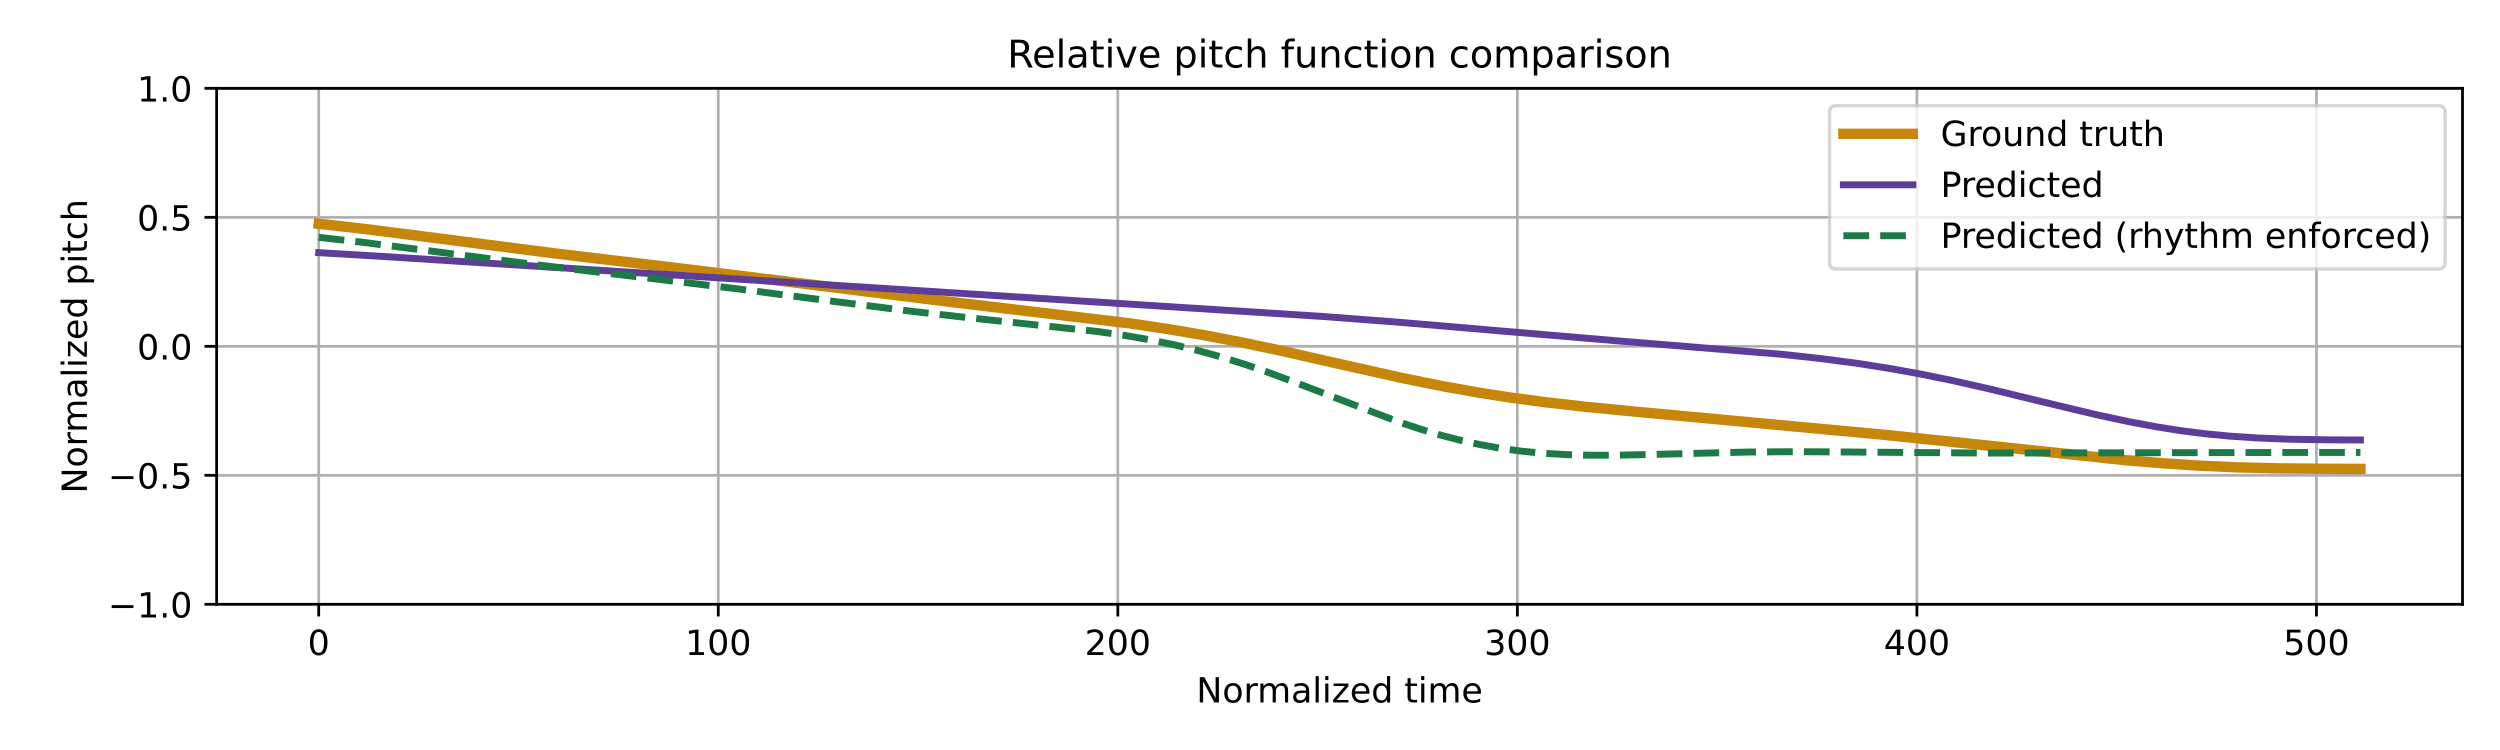
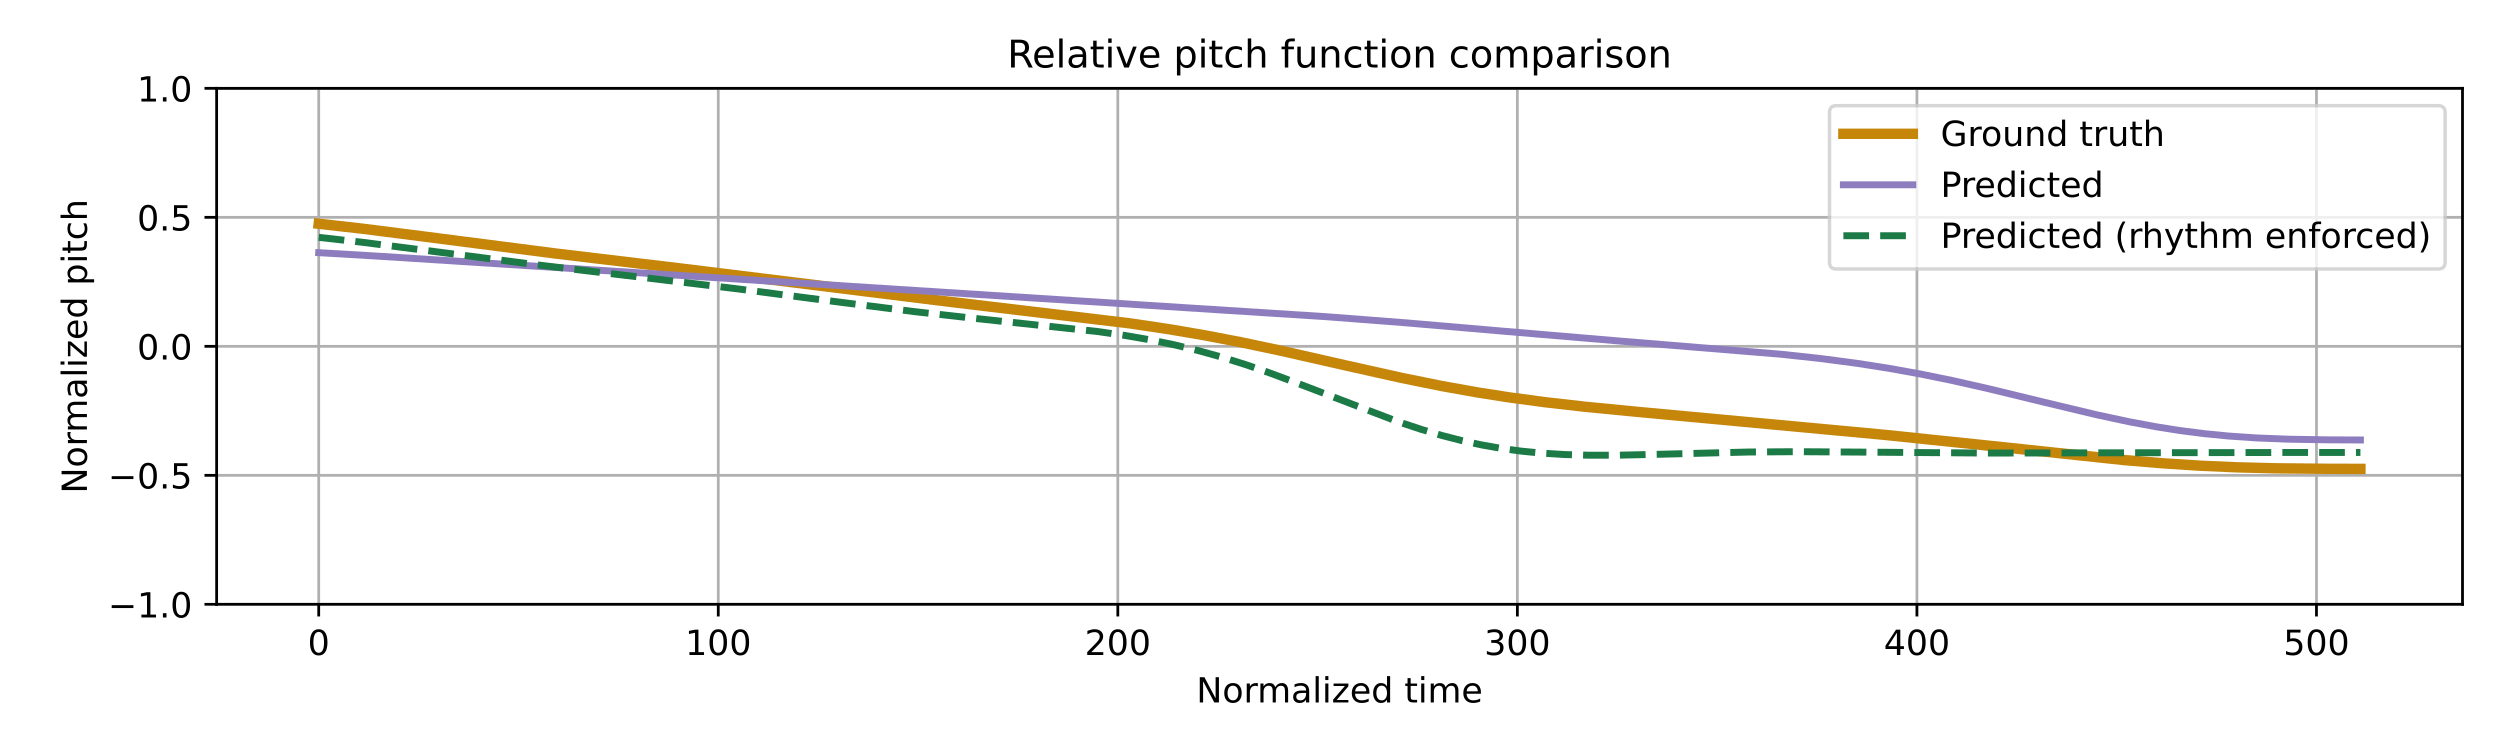
<svg xmlns="http://www.w3.org/2000/svg" xmlns:xlink="http://www.w3.org/1999/xlink" width="720pt" height="216pt" viewBox="0 0 720 216" version="1.1">
  <defs>
    <style type="text/css">*{stroke-linejoin: round; stroke-linecap: butt}</style>
  </defs>
  <g id="figure_1">
    <g id="patch_1">
      <path d="M 0 216  L 720 216  L 720 0  L 0 0  z " style="fill: #ffffff" />
    </g>
    <g id="axes_1">
      <g id="patch_2">
        <path d="M 62.39 174.04  L 709.2 174.04  L 709.2 25.44  L 62.39 25.44  z " style="fill: #ffffff" />
      </g>
      <g id="matplotlib.axis_1">
        <g id="xtick_1">
          <g id="line2d_1">
-             <path d="M 91.79 174.04  L 91.79 25.44  " clip-path="url(#p18d05ad09c)" style="fill: none; stroke: #b0b0b0; stroke-width: 0.8; stroke-linecap: square" />
+             <path d="M 91.79 174.04  L 91.79 25.44  " clip-path="url(#pc19eaf5f3d)" style="fill: none; stroke: #b0b0b0; stroke-width: 0.8; stroke-linecap: square" />
          </g>
          <g id="line2d_2">
            <defs>
-               <path id="m7f424bb1de" d="M 0 0  L 0 3.5  " style="stroke: #000000; stroke-width: 0.8" />
-             </defs>
-             <g>
-               <use xlink:href="#m7f424bb1de" x="91.79" y="174.04" style="stroke: #000000; stroke-width: 0.8" />
+               <path id="m12a73cec1d" d="M 0 0  L 0 3.5  " style="stroke: #000000; stroke-width: 0.8" />
+             </defs>
+             <g>
+               <use xlink:href="#m12a73cec1d" x="91.79" y="174.04" style="stroke: #000000; stroke-width: 0.8" />
            </g>
          </g>
          <g id="text_1">
            <g transform="translate(88.60921 188.6384) scale(0.1 -0.1)">
              <defs>
                <path id="DejaVuSans-30" d="M 2034 4250  Q 1547 4250 1301 3770  Q 1056 3291 1056 2328  Q 1056 1369 1301 889  Q 1547 409 2034 409  Q 2525 409 2770 889  Q 3016 1369 3016 2328  Q 3016 3291 2770 3770  Q 2525 4250 2034 4250  z M 2034 4750  Q 2819 4750 3233 4129  Q 3647 3509 3647 2328  Q 3647 1150 3233 529  Q 2819 -91 2034 -91  Q 1250 -91 836 529  Q 422 1150 422 2328  Q 422 3509 836 4129  Q 1250 4750 2034 4750  z " transform="scale(0.015625)" />
              </defs>
              <use xlink:href="#DejaVuSans-30" />
            </g>
          </g>
        </g>
        <g id="xtick_2">
          <g id="line2d_3">
-             <path d="M 206.861 174.04  L 206.861 25.44  " clip-path="url(#p18d05ad09c)" style="fill: none; stroke: #b0b0b0; stroke-width: 0.8; stroke-linecap: square" />
+             <path d="M 206.861 174.04  L 206.861 25.44  " clip-path="url(#pc19eaf5f3d)" style="fill: none; stroke: #b0b0b0; stroke-width: 0.8; stroke-linecap: square" />
          </g>
          <g id="line2d_4">
            <g>
-               <use xlink:href="#m7f424bb1de" x="206.861" y="174.04" style="stroke: #000000; stroke-width: 0.8" />
+               <use xlink:href="#m12a73cec1d" x="206.861" y="174.04" style="stroke: #000000; stroke-width: 0.8" />
            </g>
          </g>
          <g id="text_2">
            <g transform="translate(197.317 188.6384) scale(0.1 -0.1)">
              <defs>
                <path id="DejaVuSans-31" d="M 794 531  L 1825 531  L 1825 4091  L 703 3866  L 703 4441  L 1819 4666  L 2450 4666  L 2450 531  L 3481 531  L 3481 0  L 794 0  L 794 531  z " transform="scale(0.015625)" />
              </defs>
              <use xlink:href="#DejaVuSans-31" />
              <use xlink:href="#DejaVuSans-30" transform="translate(63.62305 0)" />
              <use xlink:href="#DejaVuSans-30" transform="translate(127.2461 0)" />
            </g>
          </g>
        </g>
        <g id="xtick_3">
          <g id="line2d_5">
-             <path d="M 321.931 174.04  L 321.931 25.44  " clip-path="url(#p18d05ad09c)" style="fill: none; stroke: #b0b0b0; stroke-width: 0.8; stroke-linecap: square" />
+             <path d="M 321.931 174.04  L 321.931 25.44  " clip-path="url(#pc19eaf5f3d)" style="fill: none; stroke: #b0b0b0; stroke-width: 0.8; stroke-linecap: square" />
          </g>
          <g id="line2d_6">
            <g>
-               <use xlink:href="#m7f424bb1de" x="321.931" y="174.04" style="stroke: #000000; stroke-width: 0.8" />
+               <use xlink:href="#m12a73cec1d" x="321.931" y="174.04" style="stroke: #000000; stroke-width: 0.8" />
            </g>
          </g>
          <g id="text_3">
            <g transform="translate(312.3872 188.6384) scale(0.1 -0.1)">
              <defs>
                <path id="DejaVuSans-32" d="M 1228 531  L 3431 531  L 3431 0  L 469 0  L 469 531  Q 828 903 1448 1529  Q 2069 2156 2228 2338  Q 2531 2678 2651 2914  Q 2772 3150 2772 3378  Q 2772 3750 2511 3984  Q 2250 4219 1831 4219  Q 1534 4219 1204 4116  Q 875 4013 500 3803  L 500 4441  Q 881 4594 1212 4672  Q 1544 4750 1819 4750  Q 2544 4750 2975 4387  Q 3406 4025 3406 3419  Q 3406 3131 3298 2873  Q 3191 2616 2906 2266  Q 2828 2175 2409 1742  Q 1991 1309 1228 531  z " transform="scale(0.015625)" />
              </defs>
              <use xlink:href="#DejaVuSans-32" />
              <use xlink:href="#DejaVuSans-30" transform="translate(63.62305 0)" />
              <use xlink:href="#DejaVuSans-30" transform="translate(127.2461 0)" />
            </g>
          </g>
        </g>
        <g id="xtick_4">
          <g id="line2d_7">
-             <path d="M 437.001 174.04  L 437.001 25.44  " clip-path="url(#p18d05ad09c)" style="fill: none; stroke: #b0b0b0; stroke-width: 0.8; stroke-linecap: square" />
+             <path d="M 437.001 174.04  L 437.001 25.44  " clip-path="url(#pc19eaf5f3d)" style="fill: none; stroke: #b0b0b0; stroke-width: 0.8; stroke-linecap: square" />
          </g>
          <g id="line2d_8">
            <g>
-               <use xlink:href="#m7f424bb1de" x="437.001" y="174.04" style="stroke: #000000; stroke-width: 0.8" />
+               <use xlink:href="#m12a73cec1d" x="437.001" y="174.04" style="stroke: #000000; stroke-width: 0.8" />
            </g>
          </g>
          <g id="text_4">
            <g transform="translate(427.4575 188.6384) scale(0.1 -0.1)">
              <defs>
                <path id="DejaVuSans-33" d="M 2597 2516  Q 3050 2419 3304 2112  Q 3559 1806 3559 1356  Q 3559 666 3084 287  Q 2609 -91 1734 -91  Q 1441 -91 1130 -33  Q 819 25 488 141  L 488 750  Q 750 597 1062 519  Q 1375 441 1716 441  Q 2309 441 2620 675  Q 2931 909 2931 1356  Q 2931 1769 2642 2001  Q 2353 2234 1838 2234  L 1294 2234  L 1294 2753  L 1863 2753  Q 2328 2753 2575 2939  Q 2822 3125 2822 3475  Q 2822 3834 2567 4026  Q 2313 4219 1838 4219  Q 1578 4219 1281 4162  Q 984 4106 628 3988  L 628 4550  Q 988 4650 1302 4700  Q 1616 4750 1894 4750  Q 2613 4750 3031 4423  Q 3450 4097 3450 3541  Q 3450 3153 3228 2886  Q 3006 2619 2597 2516  z " transform="scale(0.015625)" />
              </defs>
              <use xlink:href="#DejaVuSans-33" />
              <use xlink:href="#DejaVuSans-30" transform="translate(63.62305 0)" />
              <use xlink:href="#DejaVuSans-30" transform="translate(127.2461 0)" />
            </g>
          </g>
        </g>
        <g id="xtick_5">
          <g id="line2d_9">
-             <path d="M 552.072 174.04  L 552.072 25.44  " clip-path="url(#p18d05ad09c)" style="fill: none; stroke: #b0b0b0; stroke-width: 0.8; stroke-linecap: square" />
+             <path d="M 552.072 174.04  L 552.072 25.44  " clip-path="url(#pc19eaf5f3d)" style="fill: none; stroke: #b0b0b0; stroke-width: 0.8; stroke-linecap: square" />
          </g>
          <g id="line2d_10">
            <g>
-               <use xlink:href="#m7f424bb1de" x="552.072" y="174.04" style="stroke: #000000; stroke-width: 0.8" />
+               <use xlink:href="#m12a73cec1d" x="552.072" y="174.04" style="stroke: #000000; stroke-width: 0.8" />
            </g>
          </g>
          <g id="text_5">
            <g transform="translate(542.5278 188.6384) scale(0.1 -0.1)">
              <defs>
                <path id="DejaVuSans-34" d="M 2419 4116  L 825 1625  L 2419 1625  L 2419 4116  z M 2253 4666  L 3047 4666  L 3047 1625  L 3713 1625  L 3713 1100  L 3047 1100  L 3047 0  L 2419 0  L 2419 1100  L 313 1100  L 313 1709  L 2253 4666  z " transform="scale(0.015625)" />
              </defs>
              <use xlink:href="#DejaVuSans-34" />
              <use xlink:href="#DejaVuSans-30" transform="translate(63.62305 0)" />
              <use xlink:href="#DejaVuSans-30" transform="translate(127.2461 0)" />
            </g>
          </g>
        </g>
        <g id="xtick_6">
          <g id="line2d_11">
-             <path d="M 667.142 174.04  L 667.142 25.44  " clip-path="url(#p18d05ad09c)" style="fill: none; stroke: #b0b0b0; stroke-width: 0.8; stroke-linecap: square" />
+             <path d="M 667.142 174.04  L 667.142 25.44  " clip-path="url(#pc19eaf5f3d)" style="fill: none; stroke: #b0b0b0; stroke-width: 0.8; stroke-linecap: square" />
          </g>
          <g id="line2d_12">
            <g>
-               <use xlink:href="#m7f424bb1de" x="667.142" y="174.04" style="stroke: #000000; stroke-width: 0.8" />
+               <use xlink:href="#m12a73cec1d" x="667.142" y="174.04" style="stroke: #000000; stroke-width: 0.8" />
            </g>
          </g>
          <g id="text_6">
            <g transform="translate(657.5981 188.6384) scale(0.1 -0.1)">
              <defs>
                <path id="DejaVuSans-35" d="M 691 4666  L 3169 4666  L 3169 4134  L 1269 4134  L 1269 2991  Q 1406 3038 1543 3061  Q 1681 3084 1819 3084  Q 2600 3084 3056 2656  Q 3513 2228 3513 1497  Q 3513 744 3044 326  Q 2575 -91 1722 -91  Q 1428 -91 1123 -41  Q 819 9 494 109  L 494 744  Q 775 591 1075 516  Q 1375 441 1709 441  Q 2250 441 2565 725  Q 2881 1009 2881 1497  Q 2881 1984 2565 2268  Q 2250 2553 1709 2553  Q 1456 2553 1204 2497  Q 953 2441 691 2322  L 691 4666  z " transform="scale(0.015625)" />
              </defs>
              <use xlink:href="#DejaVuSans-35" />
              <use xlink:href="#DejaVuSans-30" transform="translate(63.62305 0)" />
              <use xlink:href="#DejaVuSans-30" transform="translate(127.2461 0)" />
            </g>
          </g>
        </g>
        <g id="text_7">
          <g transform="translate(344.5544 202.3166) scale(0.1 -0.1)">
            <defs>
              <path id="DejaVuSans-4e" d="M 628 4666  L 1478 4666  L 3547 763  L 3547 4666  L 4159 4666  L 4159 0  L 3309 0  L 1241 3903  L 1241 0  L 628 0  L 628 4666  z " transform="scale(0.015625)" />
              <path id="DejaVuSans-6f" d="M 1959 3097  Q 1497 3097 1228 2736  Q 959 2375 959 1747  Q 959 1119 1226 758  Q 1494 397 1959 397  Q 2419 397 2687 759  Q 2956 1122 2956 1747  Q 2956 2369 2687 2733  Q 2419 3097 1959 3097  z M 1959 3584  Q 2709 3584 3137 3096  Q 3566 2609 3566 1747  Q 3566 888 3137 398  Q 2709 -91 1959 -91  Q 1206 -91 779 398  Q 353 888 353 1747  Q 353 2609 779 3096  Q 1206 3584 1959 3584  z " transform="scale(0.015625)" />
              <path id="DejaVuSans-72" d="M 2631 2963  Q 2534 3019 2420 3045  Q 2306 3072 2169 3072  Q 1681 3072 1420 2755  Q 1159 2438 1159 1844  L 1159 0  L 581 0  L 581 3500  L 1159 3500  L 1159 2956  Q 1341 3275 1631 3429  Q 1922 3584 2338 3584  Q 2397 3584 2469 3576  Q 2541 3569 2628 3553  L 2631 2963  z " transform="scale(0.015625)" />
              <path id="DejaVuSans-6d" d="M 3328 2828  Q 3544 3216 3844 3400  Q 4144 3584 4550 3584  Q 5097 3584 5394 3201  Q 5691 2819 5691 2113  L 5691 0  L 5113 0  L 5113 2094  Q 5113 2597 4934 2840  Q 4756 3084 4391 3084  Q 3944 3084 3684 2787  Q 3425 2491 3425 1978  L 3425 0  L 2847 0  L 2847 2094  Q 2847 2600 2669 2842  Q 2491 3084 2119 3084  Q 1678 3084 1418 2786  Q 1159 2488 1159 1978  L 1159 0  L 581 0  L 581 3500  L 1159 3500  L 1159 2956  Q 1356 3278 1631 3431  Q 1906 3584 2284 3584  Q 2666 3584 2933 3390  Q 3200 3197 3328 2828  z " transform="scale(0.015625)" />
              <path id="DejaVuSans-61" d="M 2194 1759  Q 1497 1759 1228 1600  Q 959 1441 959 1056  Q 959 750 1161 570  Q 1363 391 1709 391  Q 2188 391 2477 730  Q 2766 1069 2766 1631  L 2766 1759  L 2194 1759  z M 3341 1997  L 3341 0  L 2766 0  L 2766 531  Q 2569 213 2275 61  Q 1981 -91 1556 -91  Q 1019 -91 701 211  Q 384 513 384 1019  Q 384 1609 779 1909  Q 1175 2209 1959 2209  L 2766 2209  L 2766 2266  Q 2766 2663 2505 2880  Q 2244 3097 1772 3097  Q 1472 3097 1187 3025  Q 903 2953 641 2809  L 641 3341  Q 956 3463 1253 3523  Q 1550 3584 1831 3584  Q 2591 3584 2966 3190  Q 3341 2797 3341 1997  z " transform="scale(0.015625)" />
              <path id="DejaVuSans-6c" d="M 603 4863  L 1178 4863  L 1178 0  L 603 0  L 603 4863  z " transform="scale(0.015625)" />
              <path id="DejaVuSans-69" d="M 603 3500  L 1178 3500  L 1178 0  L 603 0  L 603 3500  z M 603 4863  L 1178 4863  L 1178 4134  L 603 4134  L 603 4863  z " transform="scale(0.015625)" />
              <path id="DejaVuSans-7a" d="M 353 3500  L 3084 3500  L 3084 2975  L 922 459  L 3084 459  L 3084 0  L 275 0  L 275 525  L 2438 3041  L 353 3041  L 353 3500  z " transform="scale(0.015625)" />
              <path id="DejaVuSans-65" d="M 3597 1894  L 3597 1613  L 953 1613  Q 991 1019 1311 708  Q 1631 397 2203 397  Q 2534 397 2845 478  Q 3156 559 3463 722  L 3463 178  Q 3153 47 2828 -22  Q 2503 -91 2169 -91  Q 1331 -91 842 396  Q 353 884 353 1716  Q 353 2575 817 3079  Q 1281 3584 2069 3584  Q 2775 3584 3186 3129  Q 3597 2675 3597 1894  z M 3022 2063  Q 3016 2534 2758 2815  Q 2500 3097 2075 3097  Q 1594 3097 1305 2825  Q 1016 2553 972 2059  L 3022 2063  z " transform="scale(0.015625)" />
              <path id="DejaVuSans-64" d="M 2906 2969  L 2906 4863  L 3481 4863  L 3481 0  L 2906 0  L 2906 525  Q 2725 213 2448 61  Q 2172 -91 1784 -91  Q 1150 -91 751 415  Q 353 922 353 1747  Q 353 2572 751 3078  Q 1150 3584 1784 3584  Q 2172 3584 2448 3432  Q 2725 3281 2906 2969  z M 947 1747  Q 947 1113 1208 752  Q 1469 391 1925 391  Q 2381 391 2643 752  Q 2906 1113 2906 1747  Q 2906 2381 2643 2742  Q 2381 3103 1925 3103  Q 1469 3103 1208 2742  Q 947 2381 947 1747  z " transform="scale(0.015625)" />
              <path id="DejaVuSans-20" transform="scale(0.015625)" />
              <path id="DejaVuSans-74" d="M 1172 4494  L 1172 3500  L 2356 3500  L 2356 3053  L 1172 3053  L 1172 1153  Q 1172 725 1289 603  Q 1406 481 1766 481  L 2356 481  L 2356 0  L 1766 0  Q 1100 0 847 248  Q 594 497 594 1153  L 594 3053  L 172 3053  L 172 3500  L 594 3500  L 594 4494  L 1172 4494  z " transform="scale(0.015625)" />
            </defs>
            <use xlink:href="#DejaVuSans-4e" />
            <use xlink:href="#DejaVuSans-6f" transform="translate(74.80469 0)" />
            <use xlink:href="#DejaVuSans-72" transform="translate(135.9863 0)" />
            <use xlink:href="#DejaVuSans-6d" transform="translate(175.3496 0)" />
            <use xlink:href="#DejaVuSans-61" transform="translate(272.7617 0)" />
            <use xlink:href="#DejaVuSans-6c" transform="translate(334.041 0)" />
            <use xlink:href="#DejaVuSans-69" transform="translate(361.8242 0)" />
            <use xlink:href="#DejaVuSans-7a" transform="translate(389.6074 0)" />
            <use xlink:href="#DejaVuSans-65" transform="translate(442.0977 0)" />
            <use xlink:href="#DejaVuSans-64" transform="translate(503.6211 0)" />
            <use xlink:href="#DejaVuSans-20" transform="translate(567.0977 0)" />
            <use xlink:href="#DejaVuSans-74" transform="translate(598.8848 0)" />
            <use xlink:href="#DejaVuSans-69" transform="translate(638.0938 0)" />
            <use xlink:href="#DejaVuSans-6d" transform="translate(665.877 0)" />
            <use xlink:href="#DejaVuSans-65" transform="translate(763.2891 0)" />
          </g>
        </g>
      </g>
      <g id="matplotlib.axis_2">
        <g id="ytick_1">
          <g id="line2d_13">
-             <path d="M 62.39 174.04  L 709.2 174.04  " clip-path="url(#p18d05ad09c)" style="fill: none; stroke: #b0b0b0; stroke-width: 0.8; stroke-linecap: square" />
+             <path d="M 62.39 174.04  L 709.2 174.04  " clip-path="url(#pc19eaf5f3d)" style="fill: none; stroke: #b0b0b0; stroke-width: 0.8; stroke-linecap: square" />
          </g>
          <g id="line2d_14">
            <defs>
-               <path id="m2097899336" d="M 0 0  L -3.5 0  " style="stroke: #000000; stroke-width: 0.8" />
-             </defs>
-             <g>
-               <use xlink:href="#m2097899336" x="62.39" y="174.04" style="stroke: #000000; stroke-width: 0.8" />
+               <path id="m915a3d7b6a" d="M 0 0  L -3.5 0  " style="stroke: #000000; stroke-width: 0.8" />
+             </defs>
+             <g>
+               <use xlink:href="#m915a3d7b6a" x="62.39" y="174.04" style="stroke: #000000; stroke-width: 0.8" />
            </g>
          </g>
          <g id="text_8">
            <g transform="translate(31.10719 177.8392) scale(0.1 -0.1)">
              <defs>
                <path id="DejaVuSans-2212" d="M 678 2272  L 4684 2272  L 4684 1741  L 678 1741  L 678 2272  z " transform="scale(0.015625)" />
                <path id="DejaVuSans-2e" d="M 684 794  L 1344 794  L 1344 0  L 684 0  L 684 794  z " transform="scale(0.015625)" />
              </defs>
              <use xlink:href="#DejaVuSans-2212" />
              <use xlink:href="#DejaVuSans-31" transform="translate(83.78906 0)" />
              <use xlink:href="#DejaVuSans-2e" transform="translate(147.4121 0)" />
              <use xlink:href="#DejaVuSans-30" transform="translate(179.1992 0)" />
            </g>
          </g>
        </g>
        <g id="ytick_2">
          <g id="line2d_15">
-             <path d="M 62.39 136.89  L 709.2 136.89  " clip-path="url(#p18d05ad09c)" style="fill: none; stroke: #b0b0b0; stroke-width: 0.8; stroke-linecap: square" />
+             <path d="M 62.39 136.89  L 709.2 136.89  " clip-path="url(#pc19eaf5f3d)" style="fill: none; stroke: #b0b0b0; stroke-width: 0.8; stroke-linecap: square" />
          </g>
          <g id="line2d_16">
            <g>
-               <use xlink:href="#m2097899336" x="62.39" y="136.89" style="stroke: #000000; stroke-width: 0.8" />
+               <use xlink:href="#m915a3d7b6a" x="62.39" y="136.89" style="stroke: #000000; stroke-width: 0.8" />
            </g>
          </g>
          <g id="text_9">
            <g transform="translate(31.10719 140.6892) scale(0.1 -0.1)">
              <use xlink:href="#DejaVuSans-2212" />
              <use xlink:href="#DejaVuSans-30" transform="translate(83.78906 0)" />
              <use xlink:href="#DejaVuSans-2e" transform="translate(147.4121 0)" />
              <use xlink:href="#DejaVuSans-35" transform="translate(179.1992 0)" />
            </g>
          </g>
        </g>
        <g id="ytick_3">
          <g id="line2d_17">
-             <path d="M 62.39 99.74  L 709.2 99.74  " clip-path="url(#p18d05ad09c)" style="fill: none; stroke: #b0b0b0; stroke-width: 0.8; stroke-linecap: square" />
+             <path d="M 62.39 99.74  L 709.2 99.74  " clip-path="url(#pc19eaf5f3d)" style="fill: none; stroke: #b0b0b0; stroke-width: 0.8; stroke-linecap: square" />
          </g>
          <g id="line2d_18">
            <g>
-               <use xlink:href="#m2097899336" x="62.39" y="99.74" style="stroke: #000000; stroke-width: 0.8" />
+               <use xlink:href="#m915a3d7b6a" x="62.39" y="99.74" style="stroke: #000000; stroke-width: 0.8" />
            </g>
          </g>
          <g id="text_10">
            <g transform="translate(39.48687 103.5392) scale(0.1 -0.1)">
              <use xlink:href="#DejaVuSans-30" />
              <use xlink:href="#DejaVuSans-2e" transform="translate(63.62305 0)" />
              <use xlink:href="#DejaVuSans-30" transform="translate(95.41016 0)" />
            </g>
          </g>
        </g>
        <g id="ytick_4">
          <g id="line2d_19">
-             <path d="M 62.39 62.59  L 709.2 62.59  " clip-path="url(#p18d05ad09c)" style="fill: none; stroke: #b0b0b0; stroke-width: 0.8; stroke-linecap: square" />
+             <path d="M 62.39 62.59  L 709.2 62.59  " clip-path="url(#pc19eaf5f3d)" style="fill: none; stroke: #b0b0b0; stroke-width: 0.8; stroke-linecap: square" />
          </g>
          <g id="line2d_20">
            <g>
-               <use xlink:href="#m2097899336" x="62.39" y="62.59" style="stroke: #000000; stroke-width: 0.8" />
+               <use xlink:href="#m915a3d7b6a" x="62.39" y="62.59" style="stroke: #000000; stroke-width: 0.8" />
            </g>
          </g>
          <g id="text_11">
            <g transform="translate(39.48687 66.38922) scale(0.1 -0.1)">
              <use xlink:href="#DejaVuSans-30" />
              <use xlink:href="#DejaVuSans-2e" transform="translate(63.62305 0)" />
              <use xlink:href="#DejaVuSans-35" transform="translate(95.41016 0)" />
            </g>
          </g>
        </g>
        <g id="ytick_5">
          <g id="line2d_21">
-             <path d="M 62.39 25.44  L 709.2 25.44  " clip-path="url(#p18d05ad09c)" style="fill: none; stroke: #b0b0b0; stroke-width: 0.8; stroke-linecap: square" />
+             <path d="M 62.39 25.44  L 709.2 25.44  " clip-path="url(#pc19eaf5f3d)" style="fill: none; stroke: #b0b0b0; stroke-width: 0.8; stroke-linecap: square" />
          </g>
          <g id="line2d_22">
            <g>
-               <use xlink:href="#m2097899336" x="62.39" y="25.44" style="stroke: #000000; stroke-width: 0.8" />
+               <use xlink:href="#m915a3d7b6a" x="62.39" y="25.44" style="stroke: #000000; stroke-width: 0.8" />
            </g>
          </g>
          <g id="text_12">
            <g transform="translate(39.48687 29.23922) scale(0.1 -0.1)">
              <use xlink:href="#DejaVuSans-31" />
              <use xlink:href="#DejaVuSans-2e" transform="translate(63.62305 0)" />
              <use xlink:href="#DejaVuSans-30" transform="translate(95.41016 0)" />
            </g>
          </g>
        </g>
        <g id="text_13">
          <g transform="translate(25.0275 142.1259) rotate(-90) scale(0.1 -0.1)">
            <defs>
              <path id="DejaVuSans-70" d="M 1159 525  L 1159 -1331  L 581 -1331  L 581 3500  L 1159 3500  L 1159 2969  Q 1341 3281 1617 3432  Q 1894 3584 2278 3584  Q 2916 3584 3314 3078  Q 3713 2572 3713 1747  Q 3713 922 3314 415  Q 2916 -91 2278 -91  Q 1894 -91 1617 61  Q 1341 213 1159 525  z M 3116 1747  Q 3116 2381 2855 2742  Q 2594 3103 2138 3103  Q 1681 3103 1420 2742  Q 1159 2381 1159 1747  Q 1159 1113 1420 752  Q 1681 391 2138 391  Q 2594 391 2855 752  Q 3116 1113 3116 1747  z " transform="scale(0.015625)" />
              <path id="DejaVuSans-63" d="M 3122 3366  L 3122 2828  Q 2878 2963 2633 3030  Q 2388 3097 2138 3097  Q 1578 3097 1268 2742  Q 959 2388 959 1747  Q 959 1106 1268 751  Q 1578 397 2138 397  Q 2388 397 2633 464  Q 2878 531 3122 666  L 3122 134  Q 2881 22 2623 -34  Q 2366 -91 2075 -91  Q 1284 -91 818 406  Q 353 903 353 1747  Q 353 2603 823 3093  Q 1294 3584 2113 3584  Q 2378 3584 2631 3529  Q 2884 3475 3122 3366  z " transform="scale(0.015625)" />
              <path id="DejaVuSans-68" d="M 3513 2113  L 3513 0  L 2938 0  L 2938 2094  Q 2938 2591 2744 2837  Q 2550 3084 2163 3084  Q 1697 3084 1428 2787  Q 1159 2491 1159 1978  L 1159 0  L 581 0  L 581 4863  L 1159 4863  L 1159 2956  Q 1366 3272 1645 3428  Q 1925 3584 2291 3584  Q 2894 3584 3203 3211  Q 3513 2838 3513 2113  z " transform="scale(0.015625)" />
            </defs>
            <use xlink:href="#DejaVuSans-4e" />
            <use xlink:href="#DejaVuSans-6f" transform="translate(74.80469 0)" />
            <use xlink:href="#DejaVuSans-72" transform="translate(135.9863 0)" />
            <use xlink:href="#DejaVuSans-6d" transform="translate(175.3496 0)" />
            <use xlink:href="#DejaVuSans-61" transform="translate(272.7617 0)" />
            <use xlink:href="#DejaVuSans-6c" transform="translate(334.041 0)" />
            <use xlink:href="#DejaVuSans-69" transform="translate(361.8242 0)" />
            <use xlink:href="#DejaVuSans-7a" transform="translate(389.6074 0)" />
            <use xlink:href="#DejaVuSans-65" transform="translate(442.0977 0)" />
            <use xlink:href="#DejaVuSans-64" transform="translate(503.6211 0)" />
            <use xlink:href="#DejaVuSans-20" transform="translate(567.0977 0)" />
            <use xlink:href="#DejaVuSans-70" transform="translate(598.8848 0)" />
            <use xlink:href="#DejaVuSans-69" transform="translate(662.3613 0)" />
            <use xlink:href="#DejaVuSans-74" transform="translate(690.1445 0)" />
            <use xlink:href="#DejaVuSans-63" transform="translate(729.3535 0)" />
            <use xlink:href="#DejaVuSans-68" transform="translate(784.334 0)" />
          </g>
        </g>
      </g>
      <g id="line2d_23">
-         <path d="M 91.79 64.446  L 104.448 65.872  L 121.709 68.073  L 159.682 72.973  L 196.504 77.382  L 228.724 81.358  L 273.601 86.933  L 325.383 93.128  L 336.89 94.85  L 347.246 96.622  L 357.603 98.614  L 369.11 101.053  L 387.521 105.234  L 403.631 108.828  L 415.138 111.163  L 425.494 113.02  L 434.7 114.457  L 445.056 115.846  L 456.563 117.154  L 471.522 118.611  L 542.866 125.246  L 570.483 128.123  L 611.908 132.511  L 623.415 133.468  L 633.771 134.129  L 644.128 134.586  L 655.635 134.876  L 670.594 135.015  L 679.8 135.034  L 679.8 135.034  " clip-path="url(#p18d05ad09c)" style="fill: none; stroke: #c5860a; stroke-width: 3; stroke-linecap: square" />
+         <path d="M 91.79 64.446  L 104.448 65.872  L 121.709 68.073  L 159.682 72.973  L 196.504 77.382  L 228.724 81.358  L 273.601 86.933  L 325.383 93.128  L 336.89 94.85  L 347.246 96.622  L 357.603 98.614  L 369.11 101.053  L 387.521 105.234  L 403.631 108.828  L 415.138 111.163  L 425.494 113.02  L 434.7 114.457  L 445.056 115.846  L 456.563 117.154  L 471.522 118.611  L 542.866 125.246  L 570.483 128.123  L 611.908 132.511  L 623.415 133.468  L 633.771 134.129  L 644.128 134.586  L 655.635 134.876  L 670.594 135.015  L 679.8 135.034  L 679.8 135.034  " clip-path="url(#pc19eaf5f3d)" style="fill: none; stroke: #c5860a; stroke-width: 3; stroke-linecap: square" />
      </g>
      <g id="line2d_24">
-         <path d="M 91.79 72.766  L 109.051 73.787  L 311.575 86.716  L 381.768 91.196  L 404.782 92.964  L 433.549 95.434  L 466.92 98.257  L 512.948 102.023  L 524.455 103.272  L 534.811 104.636  L 544.017 106.076  L 553.222 107.742  L 562.428 109.628  L 572.784 111.972  L 588.894 115.888  L 603.853 119.46  L 613.059 121.436  L 621.114 122.939  L 628.018 124.023  L 634.922 124.902  L 641.826 125.577  L 649.881 126.125  L 659.087 126.488  L 670.594 126.675  L 679.8 126.714  L 679.8 126.714  " clip-path="url(#p18d05ad09c)" style="fill: none; stroke: #5e3c99; stroke-width: 2; stroke-linecap: square" />
+         <path d="M 91.79 72.766  L 109.051 73.787  L 311.575 86.716  L 381.768 91.196  L 404.782 92.964  L 433.549 95.434  L 466.92 98.257  L 512.948 102.023  L 524.455 103.272  L 534.811 104.636  L 544.017 106.076  L 553.222 107.742  L 562.428 109.628  L 572.784 111.972  L 588.894 115.888  L 603.853 119.46  L 613.059 121.436  L 621.114 122.939  L 628.018 124.023  L 634.922 124.902  L 641.826 125.577  L 649.881 126.125  L 659.087 126.488  L 670.594 126.675  L 679.8 126.714  L 679.8 126.714  " clip-path="url(#pc19eaf5f3d)" style="fill: none; stroke: #8e7dbe; stroke-width: 2; stroke-linecap: square" />
      </g>
      <g id="line2d_25">
-         <path d="M 91.79 68.355  L 104.448 69.787  L 121.709 71.999  L 156.23 76.469  L 183.847 79.749  L 212.614 83.218  L 240.231 86.816  L 263.245 89.737  L 279.355 91.544  L 316.177 95.487  L 324.232 96.653  L 331.137 97.85  L 338.041 99.268  L 344.945 100.931  L 351.849 102.849  L 358.753 105.012  L 365.658 107.395  L 374.863 110.835  L 402.48 121.394  L 409.384 123.684  L 415.138 125.385  L 420.891 126.871  L 426.645 128.125  L 432.398 129.142  L 438.152 129.927  L 443.905 130.493  L 450.81 130.915  L 457.714 131.103  L 465.769 131.098  L 477.276 130.846  L 503.742 130.177  L 517.55 130.085  L 535.962 130.205  L 572.784 130.485  L 603.853 130.417  L 659.087 130.313  L 679.8 130.312  L 679.8 130.312  " clip-path="url(#p18d05ad09c)" style="fill: none; stroke-dasharray: 7.4,3.2; stroke-dashoffset: 0; stroke: #1b7a46; stroke-width: 2" />
+         <path d="M 91.79 68.355  L 104.448 69.787  L 121.709 71.999  L 156.23 76.469  L 183.847 79.749  L 212.614 83.218  L 240.231 86.816  L 263.245 89.737  L 279.355 91.544  L 316.177 95.487  L 324.232 96.653  L 331.137 97.85  L 338.041 99.268  L 344.945 100.931  L 351.849 102.849  L 358.753 105.012  L 365.658 107.395  L 374.863 110.835  L 402.48 121.394  L 409.384 123.684  L 415.138 125.385  L 420.891 126.871  L 426.645 128.125  L 432.398 129.142  L 438.152 129.927  L 443.905 130.493  L 450.81 130.915  L 457.714 131.103  L 465.769 131.098  L 477.276 130.846  L 503.742 130.177  L 517.55 130.085  L 535.962 130.205  L 572.784 130.485  L 603.853 130.417  L 659.087 130.313  L 679.8 130.312  L 679.8 130.312  " clip-path="url(#pc19eaf5f3d)" style="fill: none; stroke-dasharray: 7.4,3.2; stroke-dashoffset: 0; stroke: #1b7a46; stroke-width: 2" />
      </g>
      <g id="patch_3">
        <path d="M 62.39 174.04  L 62.39 25.44  " style="fill: none; stroke: #000000; stroke-width: 0.8; stroke-linejoin: miter; stroke-linecap: square" />
      </g>
      <g id="patch_4">
        <path d="M 709.2 174.04  L 709.2 25.44  " style="fill: none; stroke: #000000; stroke-width: 0.8; stroke-linejoin: miter; stroke-linecap: square" />
      </g>
      <g id="patch_5">
        <path d="M 62.39 174.04  L 709.2 174.04  " style="fill: none; stroke: #000000; stroke-width: 0.8; stroke-linejoin: miter; stroke-linecap: square" />
      </g>
      <g id="patch_6">
        <path d="M 62.39 25.44  L 709.2 25.44  " style="fill: none; stroke: #000000; stroke-width: 0.8; stroke-linejoin: miter; stroke-linecap: square" />
      </g>
      <g id="text_14">
        <g transform="translate(290.1045 19.44) scale(0.11 -0.11)">
          <defs>
            <path id="DejaVuSans-52" d="M 2841 2188  Q 3044 2119 3236 1894  Q 3428 1669 3622 1275  L 4263 0  L 3584 0  L 2988 1197  Q 2756 1666 2539 1819  Q 2322 1972 1947 1972  L 1259 1972  L 1259 0  L 628 0  L 628 4666  L 2053 4666  Q 2853 4666 3247 4331  Q 3641 3997 3641 3322  Q 3641 2881 3436 2590  Q 3231 2300 2841 2188  z M 1259 4147  L 1259 2491  L 2053 2491  Q 2509 2491 2742 2702  Q 2975 2913 2975 3322  Q 2975 3731 2742 3939  Q 2509 4147 2053 4147  L 1259 4147  z " transform="scale(0.015625)" />
            <path id="DejaVuSans-76" d="M 191 3500  L 800 3500  L 1894 563  L 2988 3500  L 3597 3500  L 2284 0  L 1503 0  L 191 3500  z " transform="scale(0.015625)" />
            <path id="DejaVuSans-66" d="M 2375 4863  L 2375 4384  L 1825 4384  Q 1516 4384 1395 4259  Q 1275 4134 1275 3809  L 1275 3500  L 2222 3500  L 2222 3053  L 1275 3053  L 1275 0  L 697 0  L 697 3053  L 147 3053  L 147 3500  L 697 3500  L 697 3744  Q 697 4328 969 4595  Q 1241 4863 1831 4863  L 2375 4863  z " transform="scale(0.015625)" />
            <path id="DejaVuSans-75" d="M 544 1381  L 544 3500  L 1119 3500  L 1119 1403  Q 1119 906 1312 657  Q 1506 409 1894 409  Q 2359 409 2629 706  Q 2900 1003 2900 1516  L 2900 3500  L 3475 3500  L 3475 0  L 2900 0  L 2900 538  Q 2691 219 2414 64  Q 2138 -91 1772 -91  Q 1169 -91 856 284  Q 544 659 544 1381  z M 1991 3584  L 1991 3584  z " transform="scale(0.015625)" />
            <path id="DejaVuSans-6e" d="M 3513 2113  L 3513 0  L 2938 0  L 2938 2094  Q 2938 2591 2744 2837  Q 2550 3084 2163 3084  Q 1697 3084 1428 2787  Q 1159 2491 1159 1978  L 1159 0  L 581 0  L 581 3500  L 1159 3500  L 1159 2956  Q 1366 3272 1645 3428  Q 1925 3584 2291 3584  Q 2894 3584 3203 3211  Q 3513 2838 3513 2113  z " transform="scale(0.015625)" />
            <path id="DejaVuSans-73" d="M 2834 3397  L 2834 2853  Q 2591 2978 2328 3040  Q 2066 3103 1784 3103  Q 1356 3103 1142 2972  Q 928 2841 928 2578  Q 928 2378 1081 2264  Q 1234 2150 1697 2047  L 1894 2003  Q 2506 1872 2764 1633  Q 3022 1394 3022 966  Q 3022 478 2636 193  Q 2250 -91 1575 -91  Q 1294 -91 989 -36  Q 684 19 347 128  L 347 722  Q 666 556 975 473  Q 1284 391 1588 391  Q 1994 391 2212 530  Q 2431 669 2431 922  Q 2431 1156 2273 1281  Q 2116 1406 1581 1522  L 1381 1569  Q 847 1681 609 1914  Q 372 2147 372 2553  Q 372 3047 722 3315  Q 1072 3584 1716 3584  Q 2034 3584 2315 3537  Q 2597 3491 2834 3397  z " transform="scale(0.015625)" />
          </defs>
          <use xlink:href="#DejaVuSans-52" />
          <use xlink:href="#DejaVuSans-65" transform="translate(64.98242 0)" />
          <use xlink:href="#DejaVuSans-6c" transform="translate(126.5059 0)" />
          <use xlink:href="#DejaVuSans-61" transform="translate(154.2891 0)" />
          <use xlink:href="#DejaVuSans-74" transform="translate(215.5684 0)" />
          <use xlink:href="#DejaVuSans-69" transform="translate(254.7773 0)" />
          <use xlink:href="#DejaVuSans-76" transform="translate(282.5605 0)" />
          <use xlink:href="#DejaVuSans-65" transform="translate(341.7402 0)" />
          <use xlink:href="#DejaVuSans-20" transform="translate(403.2637 0)" />
          <use xlink:href="#DejaVuSans-70" transform="translate(435.0508 0)" />
          <use xlink:href="#DejaVuSans-69" transform="translate(498.5273 0)" />
          <use xlink:href="#DejaVuSans-74" transform="translate(526.3105 0)" />
          <use xlink:href="#DejaVuSans-63" transform="translate(565.5195 0)" />
          <use xlink:href="#DejaVuSans-68" transform="translate(620.5 0)" />
          <use xlink:href="#DejaVuSans-20" transform="translate(683.8789 0)" />
          <use xlink:href="#DejaVuSans-66" transform="translate(715.666 0)" />
          <use xlink:href="#DejaVuSans-75" transform="translate(750.8711 0)" />
          <use xlink:href="#DejaVuSans-6e" transform="translate(814.25 0)" />
          <use xlink:href="#DejaVuSans-63" transform="translate(877.6289 0)" />
          <use xlink:href="#DejaVuSans-74" transform="translate(932.6094 0)" />
          <use xlink:href="#DejaVuSans-69" transform="translate(971.8184 0)" />
          <use xlink:href="#DejaVuSans-6f" transform="translate(999.6016 0)" />
          <use xlink:href="#DejaVuSans-6e" transform="translate(1060.783 0)" />
          <use xlink:href="#DejaVuSans-20" transform="translate(1124.162 0)" />
          <use xlink:href="#DejaVuSans-63" transform="translate(1155.949 0)" />
          <use xlink:href="#DejaVuSans-6f" transform="translate(1210.93 0)" />
          <use xlink:href="#DejaVuSans-6d" transform="translate(1272.111 0)" />
          <use xlink:href="#DejaVuSans-70" transform="translate(1369.523 0)" />
          <use xlink:href="#DejaVuSans-61" transform="translate(1433 0)" />
          <use xlink:href="#DejaVuSans-72" transform="translate(1494.279 0)" />
          <use xlink:href="#DejaVuSans-69" transform="translate(1535.393 0)" />
          <use xlink:href="#DejaVuSans-73" transform="translate(1563.176 0)" />
          <use xlink:href="#DejaVuSans-6f" transform="translate(1615.275 0)" />
          <use xlink:href="#DejaVuSans-6e" transform="translate(1676.457 0)" />
        </g>
      </g>
      <g id="legend_1">
        <g id="patch_7">
          <path d="M 528.894 77.474  L 702.2 77.474  Q 704.2 77.474 704.2 75.474  L 704.2 32.44  Q 704.2 30.44 702.2 30.44  L 528.894 30.44  Q 526.894 30.44 526.894 32.44  L 526.894 75.474  Q 526.894 77.474 528.894 77.474  z " style="fill: #ffffff; opacity: 0.8; stroke: #cccccc; stroke-linejoin: miter" />
        </g>
        <g id="line2d_26">
          <path d="M 530.894 38.538  L 540.894 38.538  L 550.894 38.538  " style="fill: none; stroke: #c5860a; stroke-width: 3; stroke-linecap: square" />
        </g>
        <g id="text_15">
          <g transform="translate(558.8937 42.03844) scale(0.1 -0.1)">
            <defs>
              <path id="DejaVuSans-47" d="M 3809 666  L 3809 1919  L 2778 1919  L 2778 2438  L 4434 2438  L 4434 434  Q 4069 175 3628 42  Q 3188 -91 2688 -91  Q 1594 -91 976 548  Q 359 1188 359 2328  Q 359 3472 976 4111  Q 1594 4750 2688 4750  Q 3144 4750 3555 4637  Q 3966 4525 4313 4306  L 4313 3634  Q 3963 3931 3569 4081  Q 3175 4231 2741 4231  Q 1884 4231 1454 3753  Q 1025 3275 1025 2328  Q 1025 1384 1454 906  Q 1884 428 2741 428  Q 3075 428 3337 486  Q 3600 544 3809 666  z " transform="scale(0.015625)" />
            </defs>
            <use xlink:href="#DejaVuSans-47" />
            <use xlink:href="#DejaVuSans-72" transform="translate(77.49023 0)" />
            <use xlink:href="#DejaVuSans-6f" transform="translate(116.3535 0)" />
            <use xlink:href="#DejaVuSans-75" transform="translate(177.5352 0)" />
            <use xlink:href="#DejaVuSans-6e" transform="translate(240.9141 0)" />
            <use xlink:href="#DejaVuSans-64" transform="translate(304.293 0)" />
            <use xlink:href="#DejaVuSans-20" transform="translate(367.7695 0)" />
            <use xlink:href="#DejaVuSans-74" transform="translate(399.5566 0)" />
            <use xlink:href="#DejaVuSans-72" transform="translate(438.7656 0)" />
            <use xlink:href="#DejaVuSans-75" transform="translate(479.8789 0)" />
            <use xlink:href="#DejaVuSans-74" transform="translate(543.2578 0)" />
            <use xlink:href="#DejaVuSans-68" transform="translate(582.4668 0)" />
          </g>
        </g>
        <g id="line2d_27">
-           <path d="M 530.894 53.217  L 540.894 53.217  L 550.894 53.217  " style="fill: none; stroke: #5e3c99; stroke-width: 2; stroke-linecap: square" />
+           <path d="M 530.894 53.217  L 540.894 53.217  L 550.894 53.217  " style="fill: none; stroke: #8e7dbe; stroke-width: 2; stroke-linecap: square" />
        </g>
        <g id="text_16">
          <g transform="translate(558.8937 56.71656) scale(0.1 -0.1)">
            <defs>
              <path id="DejaVuSans-50" d="M 1259 4147  L 1259 2394  L 2053 2394  Q 2494 2394 2734 2622  Q 2975 2850 2975 3272  Q 2975 3691 2734 3919  Q 2494 4147 2053 4147  L 1259 4147  z M 628 4666  L 2053 4666  Q 2838 4666 3239 4311  Q 3641 3956 3641 3272  Q 3641 2581 3239 2228  Q 2838 1875 2053 1875  L 1259 1875  L 1259 0  L 628 0  L 628 4666  z " transform="scale(0.015625)" />
            </defs>
            <use xlink:href="#DejaVuSans-50" />
            <use xlink:href="#DejaVuSans-72" transform="translate(58.55273 0)" />
            <use xlink:href="#DejaVuSans-65" transform="translate(97.41602 0)" />
            <use xlink:href="#DejaVuSans-64" transform="translate(158.9395 0)" />
            <use xlink:href="#DejaVuSans-69" transform="translate(222.416 0)" />
            <use xlink:href="#DejaVuSans-63" transform="translate(250.1992 0)" />
            <use xlink:href="#DejaVuSans-74" transform="translate(305.1797 0)" />
            <use xlink:href="#DejaVuSans-65" transform="translate(344.3887 0)" />
            <use xlink:href="#DejaVuSans-64" transform="translate(405.9121 0)" />
          </g>
        </g>
        <g id="line2d_28">
          <path d="M 530.894 67.895  L 540.894 67.895  L 550.894 67.895  " style="fill: none; stroke-dasharray: 7.4,3.2; stroke-dashoffset: 0; stroke: #1b7a46; stroke-width: 2" />
        </g>
        <g id="text_17">
          <g transform="translate(558.8937 71.39469) scale(0.1 -0.1)">
            <defs>
              <path id="DejaVuSans-28" d="M 1984 4856  Q 1566 4138 1362 3434  Q 1159 2731 1159 2009  Q 1159 1288 1364 580  Q 1569 -128 1984 -844  L 1484 -844  Q 1016 -109 783 600  Q 550 1309 550 2009  Q 550 2706 781 3412  Q 1013 4119 1484 4856  L 1984 4856  z " transform="scale(0.015625)" />
              <path id="DejaVuSans-79" d="M 2059 -325  Q 1816 -950 1584 -1140  Q 1353 -1331 966 -1331  L 506 -1331  L 506 -850  L 844 -850  Q 1081 -850 1212 -737  Q 1344 -625 1503 -206  L 1606 56  L 191 3500  L 800 3500  L 1894 763  L 2988 3500  L 3597 3500  L 2059 -325  z " transform="scale(0.015625)" />
              <path id="DejaVuSans-29" d="M 513 4856  L 1013 4856  Q 1481 4119 1714 3412  Q 1947 2706 1947 2009  Q 1947 1309 1714 600  Q 1481 -109 1013 -844  L 513 -844  Q 928 -128 1133 580  Q 1338 1288 1338 2009  Q 1338 2731 1133 3434  Q 928 4138 513 4856  z " transform="scale(0.015625)" />
            </defs>
            <use xlink:href="#DejaVuSans-50" />
            <use xlink:href="#DejaVuSans-72" transform="translate(58.55273 0)" />
            <use xlink:href="#DejaVuSans-65" transform="translate(97.41602 0)" />
            <use xlink:href="#DejaVuSans-64" transform="translate(158.9395 0)" />
            <use xlink:href="#DejaVuSans-69" transform="translate(222.416 0)" />
            <use xlink:href="#DejaVuSans-63" transform="translate(250.1992 0)" />
            <use xlink:href="#DejaVuSans-74" transform="translate(305.1797 0)" />
            <use xlink:href="#DejaVuSans-65" transform="translate(344.3887 0)" />
            <use xlink:href="#DejaVuSans-64" transform="translate(405.9121 0)" />
            <use xlink:href="#DejaVuSans-20" transform="translate(469.3887 0)" />
            <use xlink:href="#DejaVuSans-28" transform="translate(501.1758 0)" />
            <use xlink:href="#DejaVuSans-72" transform="translate(540.1895 0)" />
            <use xlink:href="#DejaVuSans-68" transform="translate(579.5527 0)" />
            <use xlink:href="#DejaVuSans-79" transform="translate(642.9316 0)" />
            <use xlink:href="#DejaVuSans-74" transform="translate(702.1113 0)" />
            <use xlink:href="#DejaVuSans-68" transform="translate(741.3203 0)" />
            <use xlink:href="#DejaVuSans-6d" transform="translate(804.6992 0)" />
            <use xlink:href="#DejaVuSans-20" transform="translate(902.1113 0)" />
            <use xlink:href="#DejaVuSans-65" transform="translate(933.8984 0)" />
            <use xlink:href="#DejaVuSans-6e" transform="translate(995.4219 0)" />
            <use xlink:href="#DejaVuSans-66" transform="translate(1058.801 0)" />
            <use xlink:href="#DejaVuSans-6f" transform="translate(1094.006 0)" />
            <use xlink:href="#DejaVuSans-72" transform="translate(1155.188 0)" />
            <use xlink:href="#DejaVuSans-63" transform="translate(1194.051 0)" />
            <use xlink:href="#DejaVuSans-65" transform="translate(1249.031 0)" />
            <use xlink:href="#DejaVuSans-64" transform="translate(1310.555 0)" />
            <use xlink:href="#DejaVuSans-29" transform="translate(1374.031 0)" />
          </g>
        </g>
      </g>
    </g>
  </g>
  <defs>
-     <clipPath id="p18d05ad09c">
+     <clipPath id="pc19eaf5f3d">
      <rect x="62.39" y="25.44" width="646.81" height="148.6" />
    </clipPath>
  </defs>
</svg>
